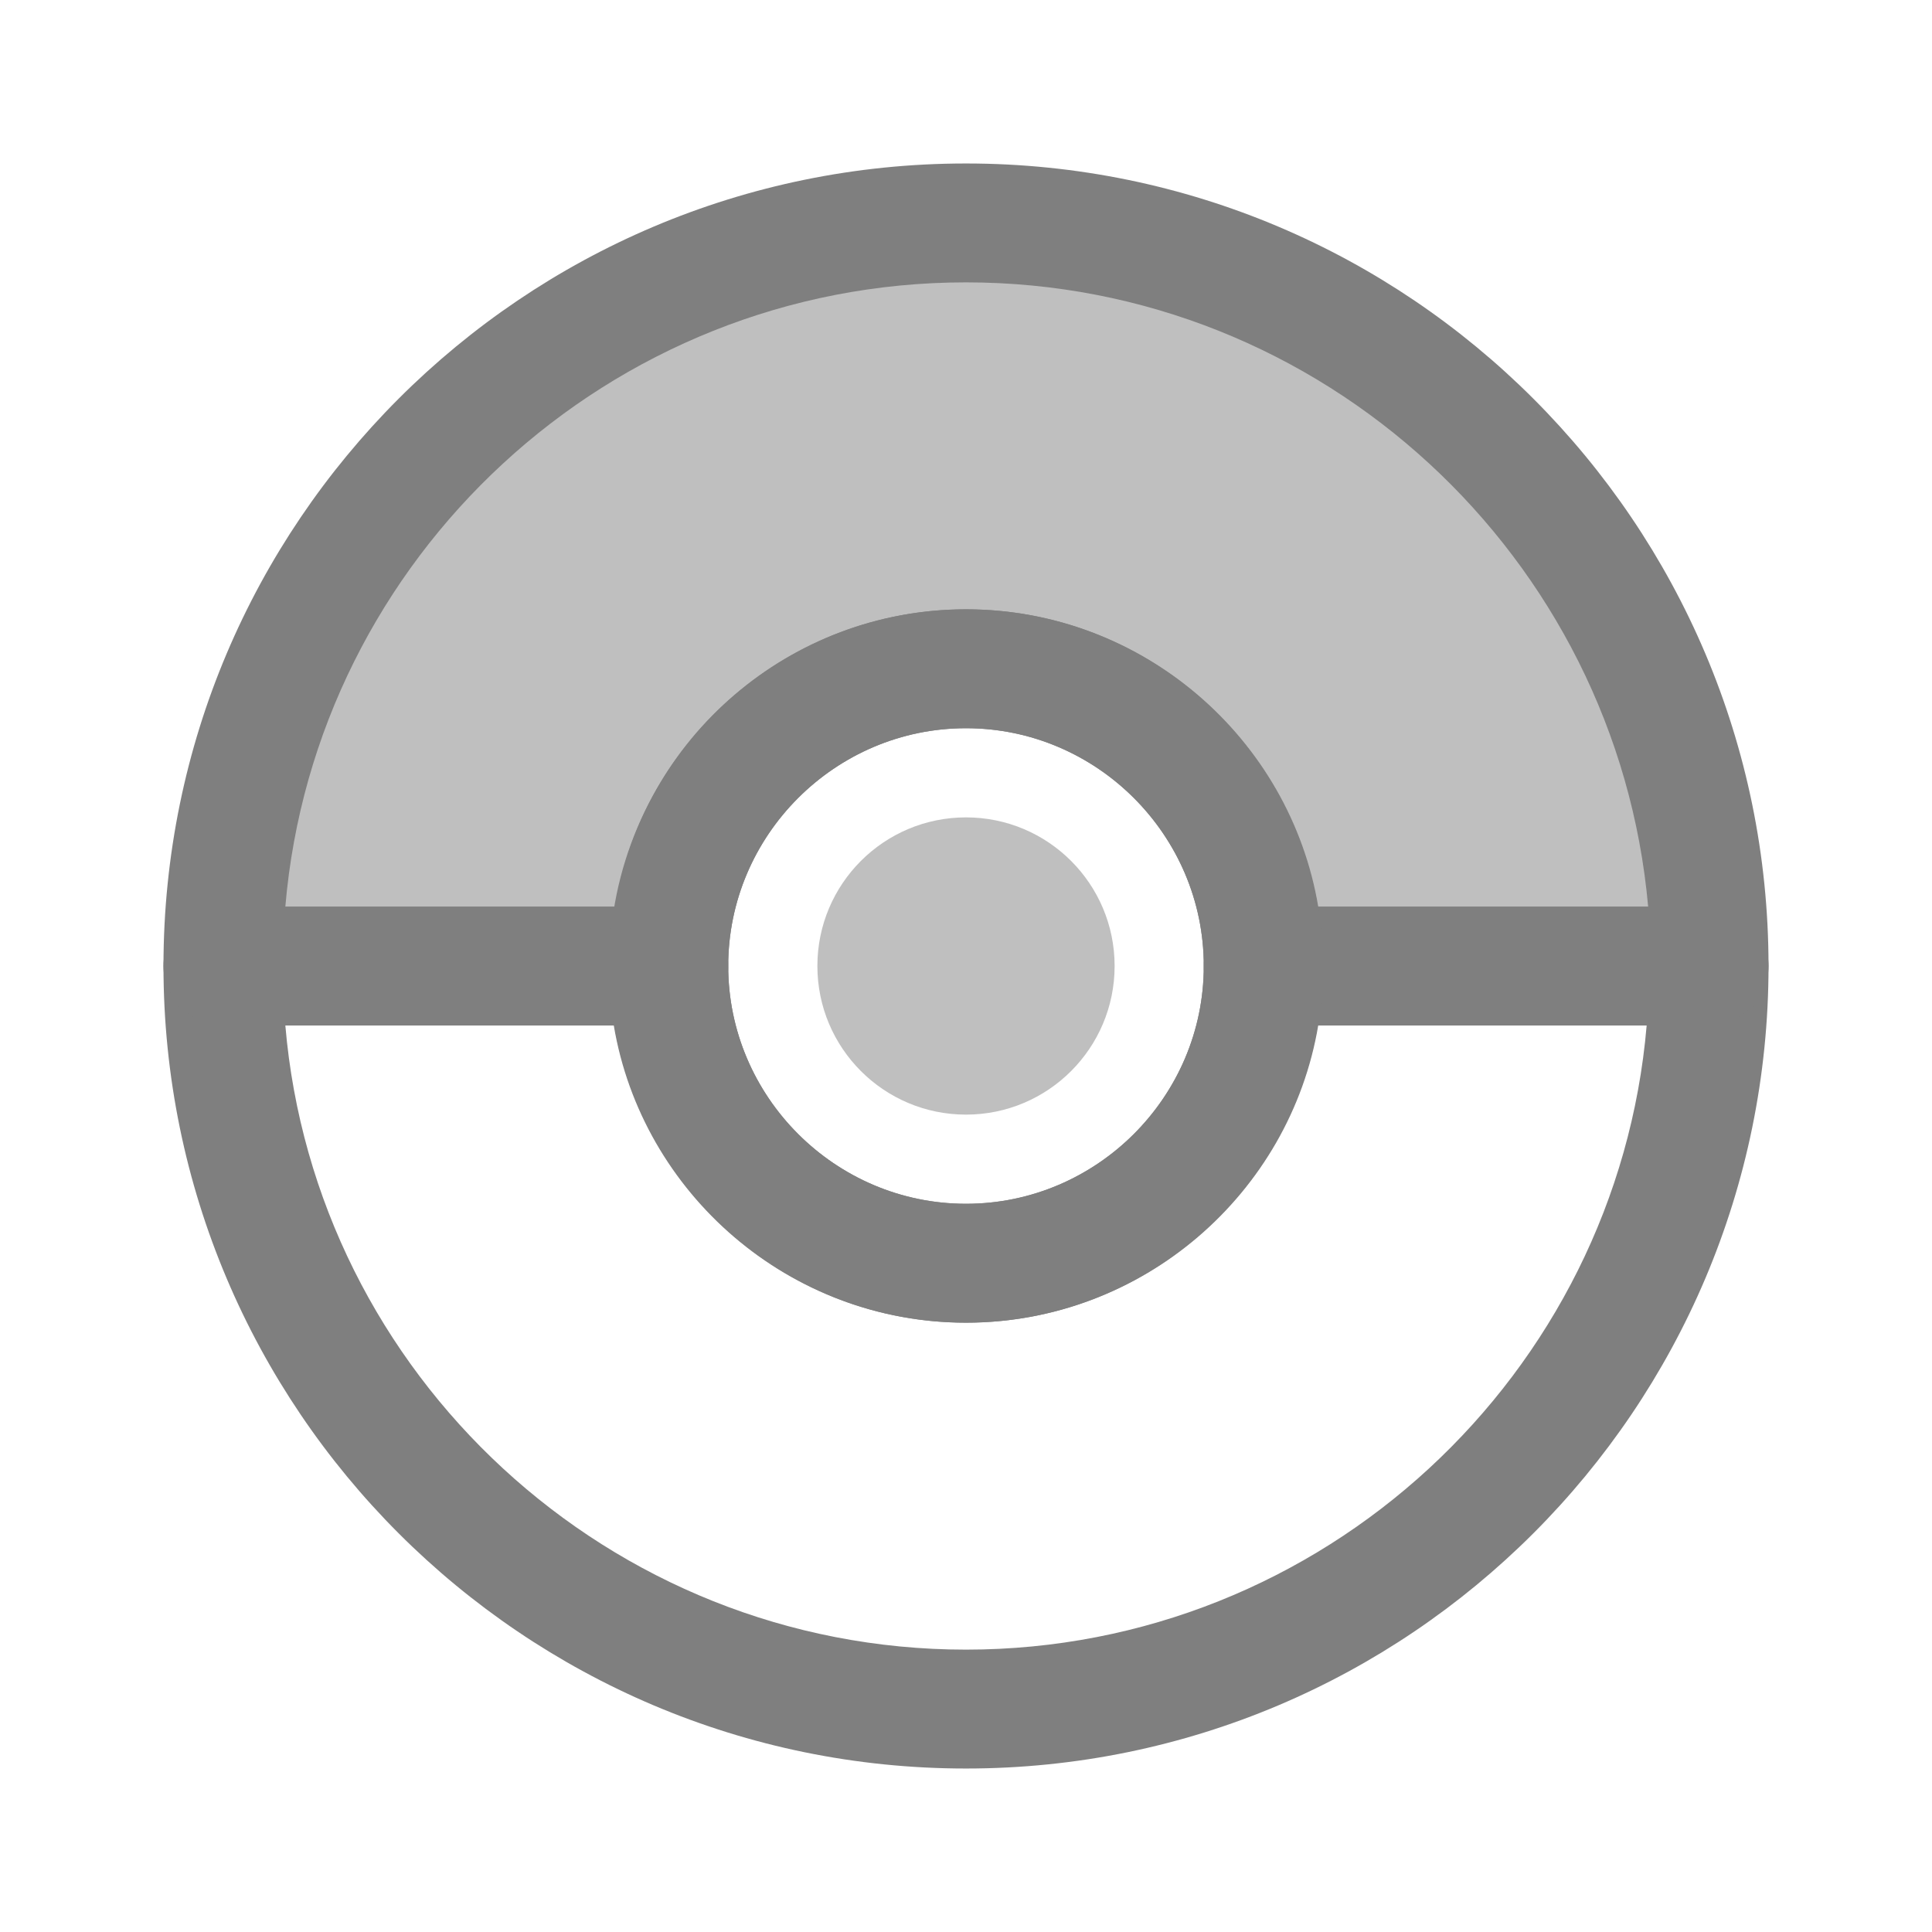
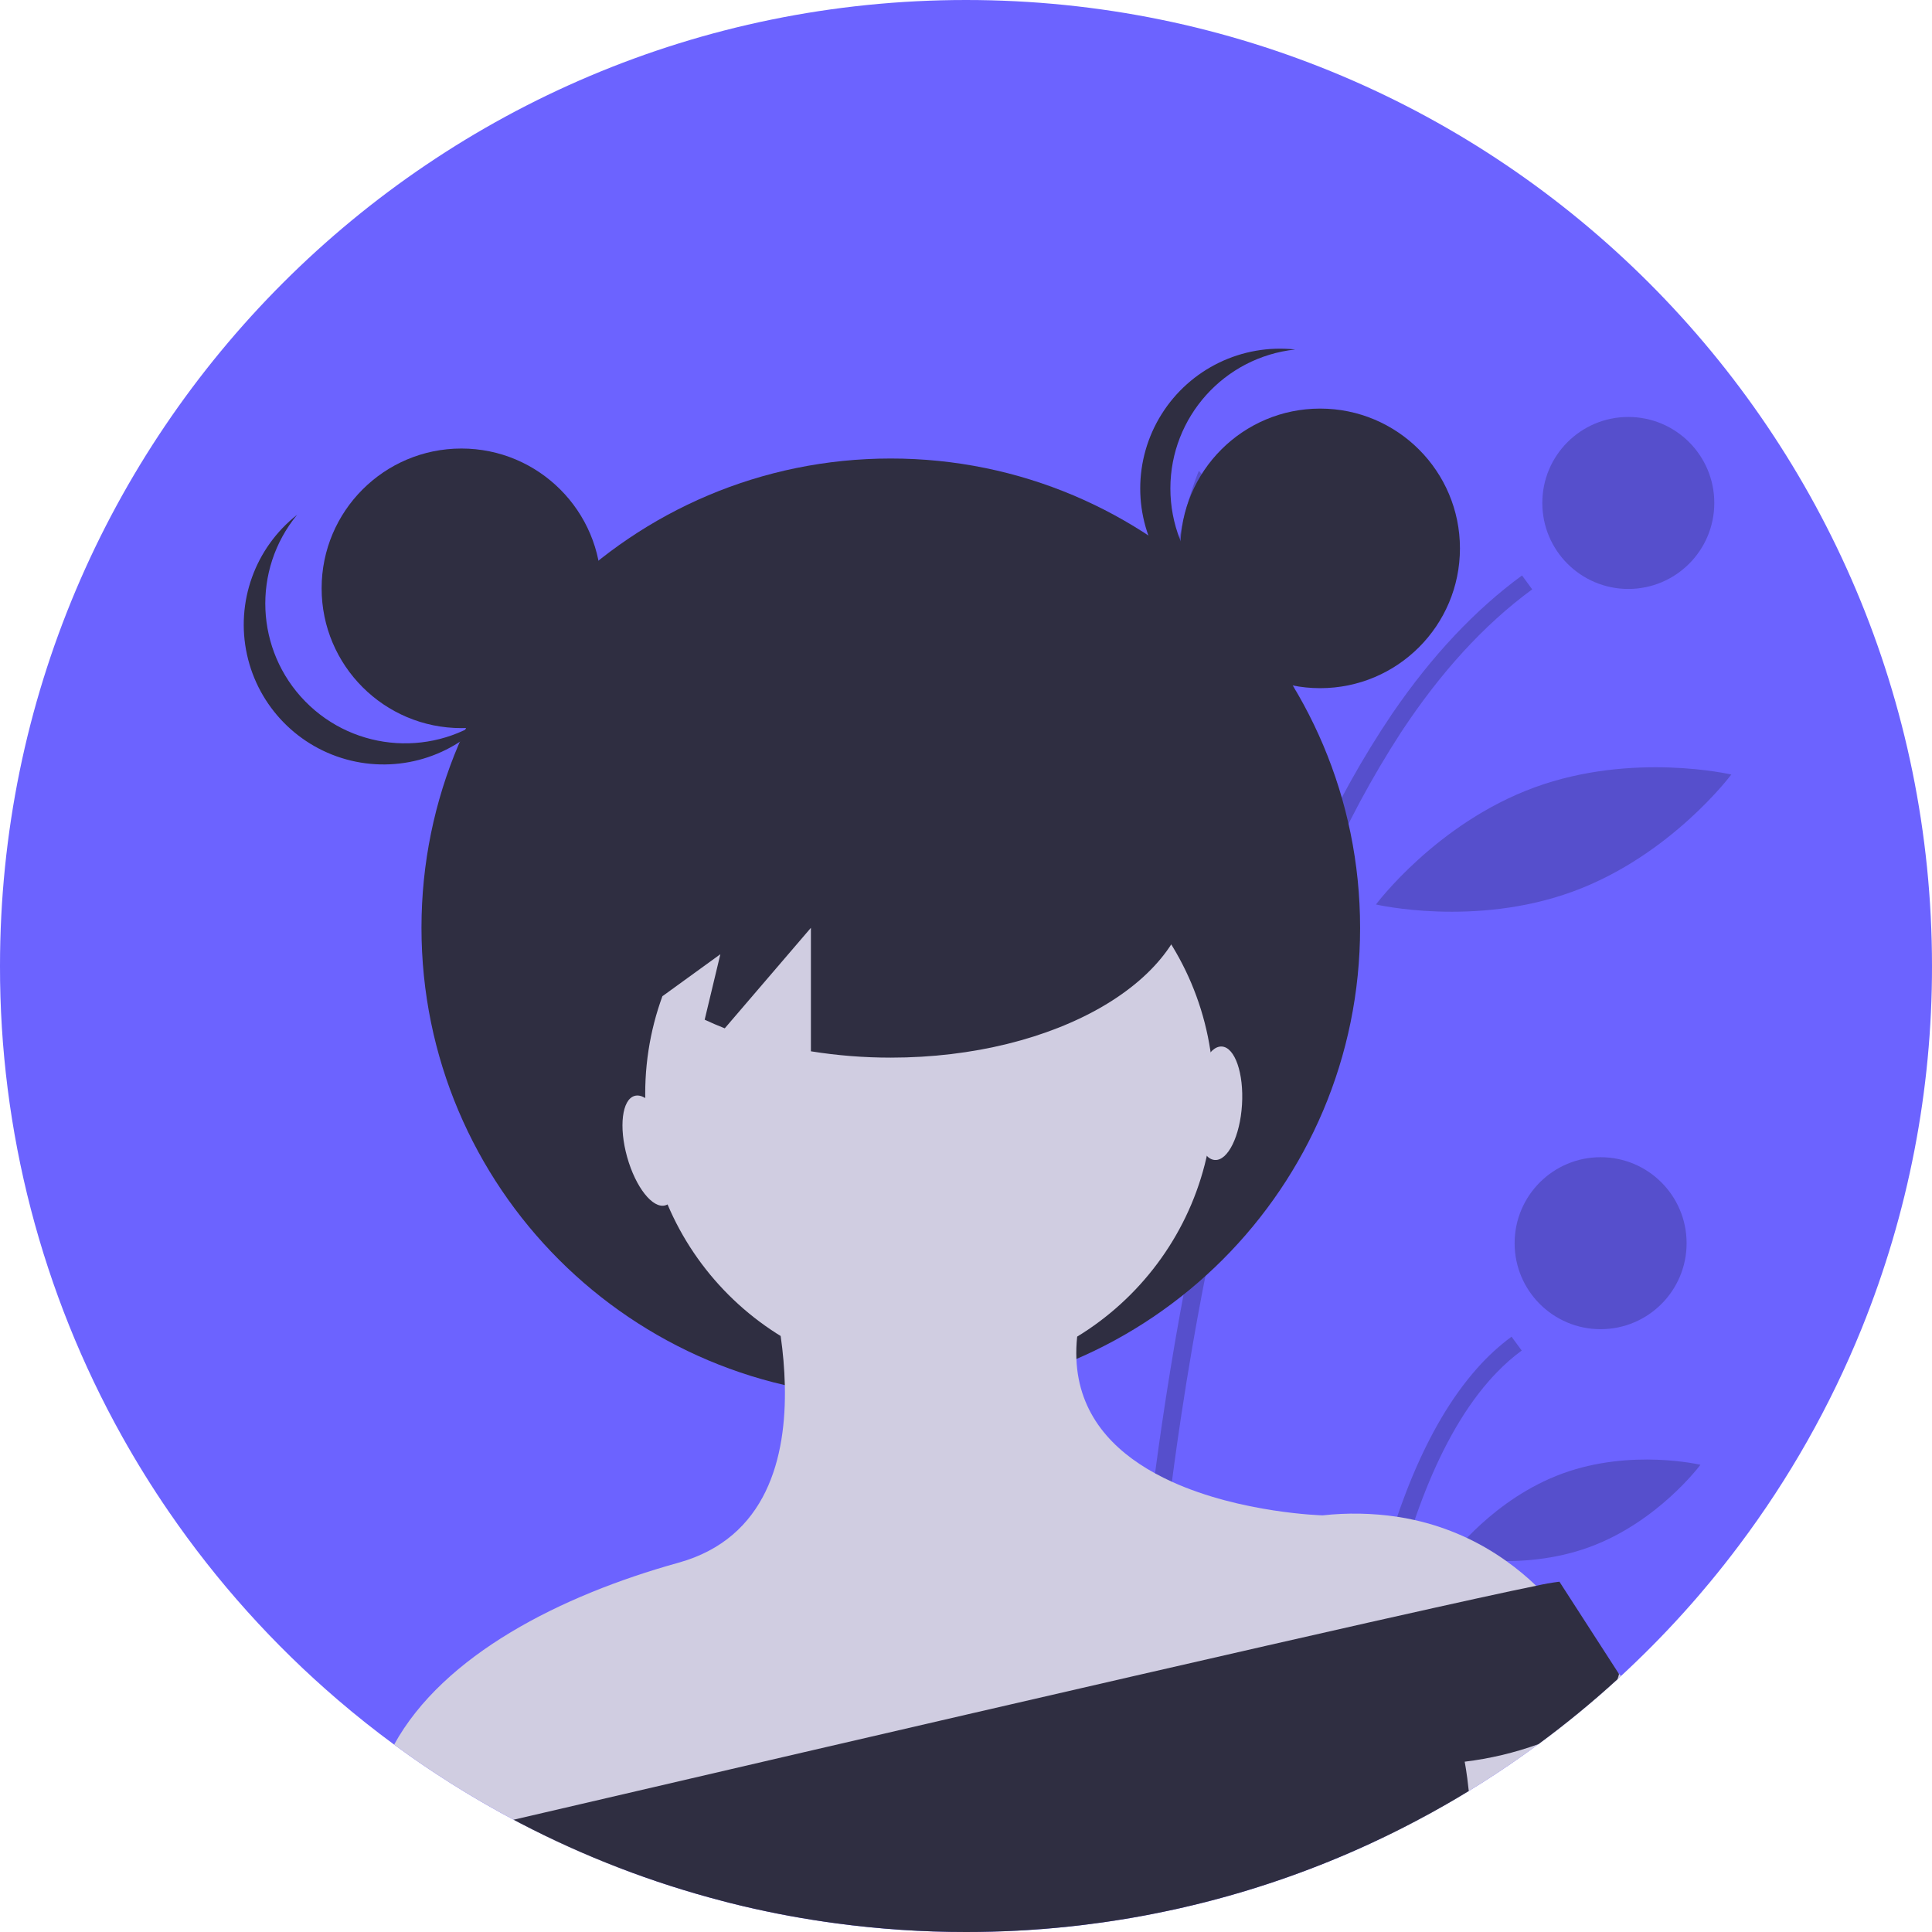
- <svg xmlns="http://www.w3.org/2000/svg" t="1651901859880" class="icon" viewBox="0 0 1024 1024" version="1.1" p-id="3075" width="200" height="200">
-   <defs>
-     <style type="text/css">@font-face { font-family: feedback-iconfont; src: url("//at.alicdn.com/t/font_1031158_u69w8yhxdu.woff2?t=1630033759944") format("woff2"), url("//at.alicdn.com/t/font_1031158_u69w8yhxdu.woff?t=1630033759944") format("woff"), url("//at.alicdn.com/t/font_1031158_u69w8yhxdu.ttf?t=1630033759944") format("truetype"); }
- </style>
-   </defs>
-   <path d="M512 937.354c-234.732 0-425.354-190.622-425.354-425.354 0-17.329 14.178-31.508 31.508-31.508h236.308c17.329 0 31.508 14.178 31.508 31.508 0 69.317 56.714 126.031 126.031 126.031s126.031-56.714 126.031-126.031c0-17.329 14.178-31.508 31.508-31.508h236.308c17.329 0 31.508 14.178 31.508 31.508 0 234.732-190.622 425.354-425.354 425.354zM151.237 543.508c15.754 185.108 171.717 330.831 360.763 330.831s345.009-145.723 360.763-330.831H698.683C683.717 632.517 605.735 701.046 512 701.046s-171.717-68.529-186.683-157.538H151.237z" fill="#7F7F7F" p-id="3076" />
-   <path d="M512 118.154c-217.403 0-393.846 176.443-393.846 393.846h236.308c0-86.646 70.892-157.538 157.538-157.538s157.538 70.892 157.538 157.538h236.308c0-217.403-176.443-393.846-393.846-393.846z" fill="#BFBFBF" p-id="3077" />
-   <path d="M905.846 543.508H669.538c-17.329 0-31.508-14.178-31.508-31.508 0-69.317-56.714-126.031-126.031-126.031s-126.031 56.714-126.031 126.031c0 17.329-14.178 31.508-31.508 31.508H118.154c-17.329 0-31.508-14.178-31.508-31.508 0-234.732 190.622-425.354 425.354-425.354s425.354 190.622 425.354 425.354c0 17.329-14.178 31.508-31.508 31.508z m-207.163-63.015h174.868C857.009 295.385 701.046 149.662 512 149.662S166.991 295.385 151.237 480.492h174.868C340.283 391.483 418.265 322.954 512 322.954s171.717 68.529 186.683 157.538z" fill="#7F7F7F" p-id="3078" />
-   <path d="M512 701.046c-103.975 0-189.046-85.071-189.046-189.046s85.071-189.046 189.046-189.046 189.046 85.071 189.046 189.046-85.071 189.046-189.046 189.046z m0-315.077c-69.317 0-126.031 56.714-126.031 126.031s56.714 126.031 126.031 126.031 126.031-56.714 126.031-126.031-56.714-126.031-126.031-126.031z" fill="#7F7F7F" p-id="3079" />
-   <path d="M512 512m-78.769 0a78.769 78.769 0 1 0 157.538 0 78.769 78.769 0 1 0-157.538 0Z" fill="#BFBFBF" p-id="3080" />
+ <svg xmlns="http://www.w3.org/2000/svg" id="f36e36b5-a914-4189-a8f7-2c7091a7d461" data-name="Layer 1" width="676" height="676" viewBox="0 0 676 676">
+   <path d="M938,450a337.1,337.1,0,0,1-24.55,126.7c-.04.09-.07.17-.11.26v.01a336.513,336.513,0,0,1-42.79,75.64q-5.055,6.75-10.43,13.22c-1.31,1.58-2.64,3.15-3.97,4.7q-10.275,11.925-21.62,22.85-2.64,2.55-5.34,5.04c-.42.39-.84.77-1.26,1.16a337.819,337.819,0,0,1-27.65,22.7q-9.675,7.155-19.86,13.59-2.235,1.425-4.5,2.8-3.93,2.4-7.93,4.69-5.22,3-10.57,5.81c-1.44.77-2.89,1.51-4.34,2.25-2.12,1.09-4.25,2.14-6.4,3.17-.37.18-.74.36-1.11.53-1.4.68-2.82,1.34-4.24,2a334.896,334.896,0,0,1-57.46,20.39c-.11.03-.21.05-.32.08-1.29.33-2.59.65-3.89.96-.97.24-1.95.47-2.93.69a2.488,2.488,0,0,1-.37.09c-2.01.47-4.02.92-6.05,1.33-1.14.24-2.28.48-3.42.71-.69.15-1.39.28-2.08.41-.87.17-1.73.33-2.6.5-.48.1-.96.18-1.45.26-1.1.2-2.2.4-3.29.59-1.86.32-3.74.63-5.61.91-1.36.21-2.71.41-4.07.6-1.6.23-3.2.44-4.81.64-.44.07-.88.12-1.32.17q-.855.105-1.71.21c-1.15.14-2.3.27-3.46.39-.6.07-1.19.13-1.79.19q-1.71.18-3.42.33c-1.47.14-2.94.26-4.42.38-1.8.14-3.59.27-5.4.38-1.16.07-2.32.14-3.49.2-2.98.16-5.96.27-8.96.35-1.49.04-2.99.07-4.49.09h-.03c-1.49.02-2.99.03-4.49.03a339.151,339.151,0,0,1-45.45-3.04q-16.575-2.22-32.62-6.02c-.43-.1-.86-.2-1.28-.31-1.08-.25-2.15-.52-3.22-.79-.95-.24-1.89-.49-2.84-.74a335.357,335.357,0,0,1-70.6-27.19c-.11-.06-.23-.12-.34-.18-.65-.34-1.29-.67-1.93-1.02q-2.115-1.11-4.21-2.26-11.925-6.555-23.24-14.02-2.91-1.905-5.76-3.87c-.61-.42-1.21-.84-1.81-1.26-.63-.44-1.26-.88-1.88-1.32q-2.475-1.755-4.92-3.55-10.125-7.44-19.65-15.61a339.74,339.74,0,0,1-59.16-65.85Q312.315,628.19,304.71,614.59A336.39,336.39,0,0,1,262,450c0-186.67,151.33-338,338-338S938,263.33,938,450Z" transform="translate(-262 -112)" fill="#6c63ff" />
+   <path d="M654.35,778.63c1.08-.25,2.15-.52,3.22-.79.95-.24,1.89-.49,2.84-.74.05-1.99.12-4.18.19-6.55.59-18.56,1.98-48.44,5.26-84.44q.27-2.895.54-5.83c1.17-12.2,2.54-25.03,4.18-38.33.05-.44.11-.87.16-1.31,1.33-10.78,2.84-21.85,4.54-33.13q1.785-11.835,3.86-23.93c.1-.56.2-1.13.3-1.69.4-2.33.81-4.65,1.23-6.99,1.17-6.51,2.42-13.06,3.73-19.61,4.61-23.04,10.1-46.22,16.65-68.77a550.909,550.909,0,0,1,24.53-68.61,338.806,338.806,0,0,1,26.74-49.83c.15-.23.3-.45.45-.68,13.15-19.81,28.18-36.62,45.34-49.19l-3.56-4.86q-24.66,18.075-45.24,48.1c-.07.1-.13.19-.2.29A327.437,327.437,0,0,0,722.19,410a527.395,527.395,0,0,0-25.68,69.37q-9.84,33.03-17.65,71.57-2.745,13.575-5.24,27.82c-.28,1.62-.56,3.24-.84,4.87,0,.02-.01.05-.01.07-.43,2.5-.84,5-1.26,7.53q-1.56,9.555-2.94,18.96-2.13,14.49-3.85,28.48-.57,4.62-1.1,9.17-.75,6.42-1.42,12.67-.945,8.7-1.73,17.03l-.15,1.53c-.08.88-.16,1.76-.24,2.63C656.02,725.49,654.75,760.86,654.35,778.63Z" transform="translate(-262 -112)" opacity="0.2" />
+   <path d="M731.01,749.91c.11-.06.23-.12.34-.18,2.06-1.07,4.1-2.16,6.14-3.28.67-7.98,1.57-16.75,2.75-25.97.25-1.9.5-3.83.78-5.77.14-1.04.29-2.09.44-3.15,1.18-8.12,2.58-16.5,4.26-24.92,6.83-34.36,18.17-69.48,37-91.16,1.01-1.17,2.04-2.29,3.11-3.38a67.662,67.662,0,0,1,8.61-7.55l-3.56-4.85a77.071,77.071,0,0,0-11.8,10.79q-1.875,2.085-3.66,4.34c-17.33,21.81-28.15,54.1-34.89,86.07-1.76,8.34-3.24,16.67-4.5,24.78q-.48,3.18-.92,6.3C733.16,725.72,731.87,738.7,731.01,749.91Z" transform="translate(-262 -112)" opacity="0.2" />
+   <circle cx="569.738" cy="175.982" r="30.089" opacity="0.2" />
+   <circle cx="560.049" cy="434.991" r="30.089" opacity="0.2" />
+   <path d="M712.286,338.521c6.38,35.997-7.705,68.592-7.705,68.592s-24.43-25.768-30.81-61.766,7.705-68.592,7.705-68.592S705.905,302.524,712.286,338.521Z" transform="translate(-262 -112)" opacity="0.2" />
+   <path d="M812.282,423.971c-34.335,12.555-68.837,4.498-68.837,4.498s21.166-28.413,55.501-40.968,68.837-4.498,68.837-4.498S846.617,411.416,812.282,423.971Z" transform="translate(-262 -112)" opacity="0.2" />
+   <path d="M818.105,653.333c-24.066,8.8-48.283,3.059-48.283,3.059s14.802-20.008,38.868-28.808,48.283-3.059,48.283-3.059S842.171,644.533,818.105,653.333Z" transform="translate(-262 -112)" opacity="0.2" />
+   <path d="M701.96,648.27l1.22.63C703.06,650.2,702.77,651,701.96,648.27Z" transform="translate(-262 -112)" fill="#2f2e41" />
+   <path d="M703.57,648.69c.01.14.03.29.04.43l-.43-.22c.01-.13.02-.27.04-.41C703.32,646.74,703.2,644.67,703.57,648.69Z" transform="translate(-262 -112)" fill="#2f2e41" />
+   <circle cx="311.683" cy="324.641" r="164.209" fill="#2f2e41" />
+   <circle cx="325.2" cy="382.713" r="99.444" fill="#d0cde1" />
+   <path d="M814.27,685.31l-.12.03-23.13,5.55-48.16,11.56-6.57,1.58L663.05,721.6l-6.22,1.5L479.14,765.74a333.639,333.639,0,0,1-35.15-15.83c-.11-.06-.23-.12-.34-.18-.65-.34-1.29-.67-1.93-1.02q-2.115-1.11-4.21-2.26-11.925-6.555-23.24-14.02-2.91-1.905-5.76-3.87c-.61-.42-1.21-.84-1.81-1.26-.63-.44-1.26-.88-1.88-1.32q-2.475-1.755-4.92-3.55c17.26-31.37,58.36-52.22,99.46-63.63,31.02-8.62,37.84-36.95,37.25-62.16a146.952,146.952,0,0,0-1.46-17.18,167.478,167.478,0,0,0-5.96-26.74l99.45,3.32,10.26,23.64a53.492,53.492,0,0,0-.27,7.82c.78,19.39,12.75,31.93,27.52,40.02,1.92,1.05,3.89,2.03,5.89,2.94,24.22,11.01,52.73,11.76,52.73,11.76a101.52,101.52,0,0,1,26.09.49q3.15.48,6.12,1.15A88.139,88.139,0,0,1,789.09,658.23a91.601,91.601,0,0,1,10.41,8.63A82.676,82.676,0,0,1,814.27,685.31Z" transform="translate(-262 -112)" fill="#d0cde1" />
+   <path d="M829.19,698.42c-.42.39-.84.77-1.26,1.16a337.819,337.819,0,0,1-27.65,22.7q-9.675,7.155-19.86,13.59-2.235,1.425-4.5,2.8-3.93,2.4-7.93,4.69-5.22,3-10.57,5.81c-1.44.77-2.89,1.51-4.34,2.25-2.12,1.09-4.25,2.14-6.4,3.17-.37.18-.74.36-1.11.53l-4.23-3.51,49.68-60.72,9.99-12.21s3.99,0,13.14,6.66a130.993,130.993,0,0,1,14.3,12.34C828.69,697.93,828.94,698.17,829.19,698.42Z" transform="translate(-262 -112)" fill="#d0cde1" />
+   <path d="M828.49,697.74a11.392,11.392,0,0,1-.56,1.84,337.819,337.819,0,0,1-27.65,22.7,117.95,117.95,0,0,1-25.79,6.13s.75,3.76,1.43,10.26q-3.93,2.4-7.93,4.69-5.22,3-10.57,5.81c-1.44.77-2.89,1.51-4.34,2.25-2.12,1.09-4.25,2.14-6.4,3.17-.37.18-.74.36-1.11.53-1.4.68-2.82,1.34-4.24,2a334.896,334.896,0,0,1-57.46,20.39c-.11.03-.21.05-.32.08-1.29.33-2.59.65-3.89.96-.97.24-1.95.47-2.93.69a2.488,2.488,0,0,1-.37.09c-2.01.47-4.02.92-6.05,1.33-1.14.24-2.28.48-3.42.71-.69.15-1.39.28-2.08.41-.87.17-1.73.33-2.6.5-.48.1-.96.18-1.45.26-1.1.2-2.2.4-3.29.59-1.86.32-3.74.63-5.61.91-1.36.21-2.71.41-4.07.6-1.6.23-3.2.44-4.81.64-.44.07-.88.12-1.32.17q-.855.105-1.71.21c-1.15.14-2.3.27-3.46.39-.6.07-1.19.13-1.79.19q-1.71.18-3.42.33c-1.47.14-2.94.26-4.42.38-1.8.14-3.59.27-5.4.38-1.16.07-2.32.14-3.49.2-2.98.16-5.96.27-8.96.35-1.49.04-2.99.07-4.49.09h-.03c-1.49.02-2.99.03-4.49.03a339.151,339.151,0,0,1-45.45-3.04q-16.575-2.22-32.62-6.02c-.43-.1-.86-.2-1.28-.31-1.08-.25-2.15-.52-3.22-.79-.95-.24-1.89-.49-2.84-.74a335.357,335.357,0,0,1-70.6-27.19c-.11-.06-.23-.12-.34-.18-.65-.34-1.29-.67-1.93-1.02,54.89-12.79,141.63-32.96,216.9-50.24q3.165-.72,6.29-1.44c27.8-6.38,53.84-12.32,75.87-17.29q3.42-.765,6.7-1.5c23.67-5.32,42.05-9.36,52.02-11.38a81.488,81.488,0,0,1,8.14-1.43l20.81,32.25Z" transform="translate(-262 -112)" fill="#2f2e41" />
+   <circle cx="161.449" cy="205.851" r="48.913" fill="#2f2e41" />
+   <circle cx="461.917" cy="191.876" r="48.913" fill="#2f2e41" />
+   <path d="M671.51,282.913a48.912,48.912,0,0,1,43.673-48.624,48.913,48.913,0,1,0,0,97.248A48.912,48.912,0,0,1,671.51,282.913Z" transform="translate(-262 -112)" fill="#2f2e41" />
+   <path d="M368.796,357.416a48.912,48.912,0,0,1-2.836-65.296,48.913,48.913,0,1,0,68.06,69.463A48.912,48.912,0,0,1,368.796,357.416Z" transform="translate(-262 -112)" fill="#2f2e41" />
+   <path d="M573.683,359.777c-57.887,0-104.814,27.374-104.814,61.142,0,15.109,9.433,28.918,25.003,39.586l20.178-14.62-5.487,22.904c2.277,1.055,4.602,2.076,7.026,3.02l30.144-35.168v43.204a175.958,175.958,0,0,0,27.95,2.216c57.887,0,104.814-27.374,104.814-61.142S631.57,359.777,573.683,359.777Z" transform="translate(-262 -112)" fill="#2f2e41" />
+   <path d="M675.003,303.876s-7.597,34.938,39.874,48.913Z" transform="translate(-262 -112)" fill="#2f2e41" />
+   <path d="M468.869,310.235s17.469,39.061-34.938,56.53Z" transform="translate(-262 -112)" fill="#2f2e41" />
+   <ellipse cx="489.413" cy="514.602" rx="8.287" ry="19.889" transform="translate(-382.6084 38.98959) rotate(-15.63946)" fill="#d0cde1" />
+   <ellipse cx="688.302" cy="498.027" rx="19.889" ry="8.287" transform="translate(-113.0938 1042.414) rotate(-86.47577)" fill="#d0cde1" />
</svg>
